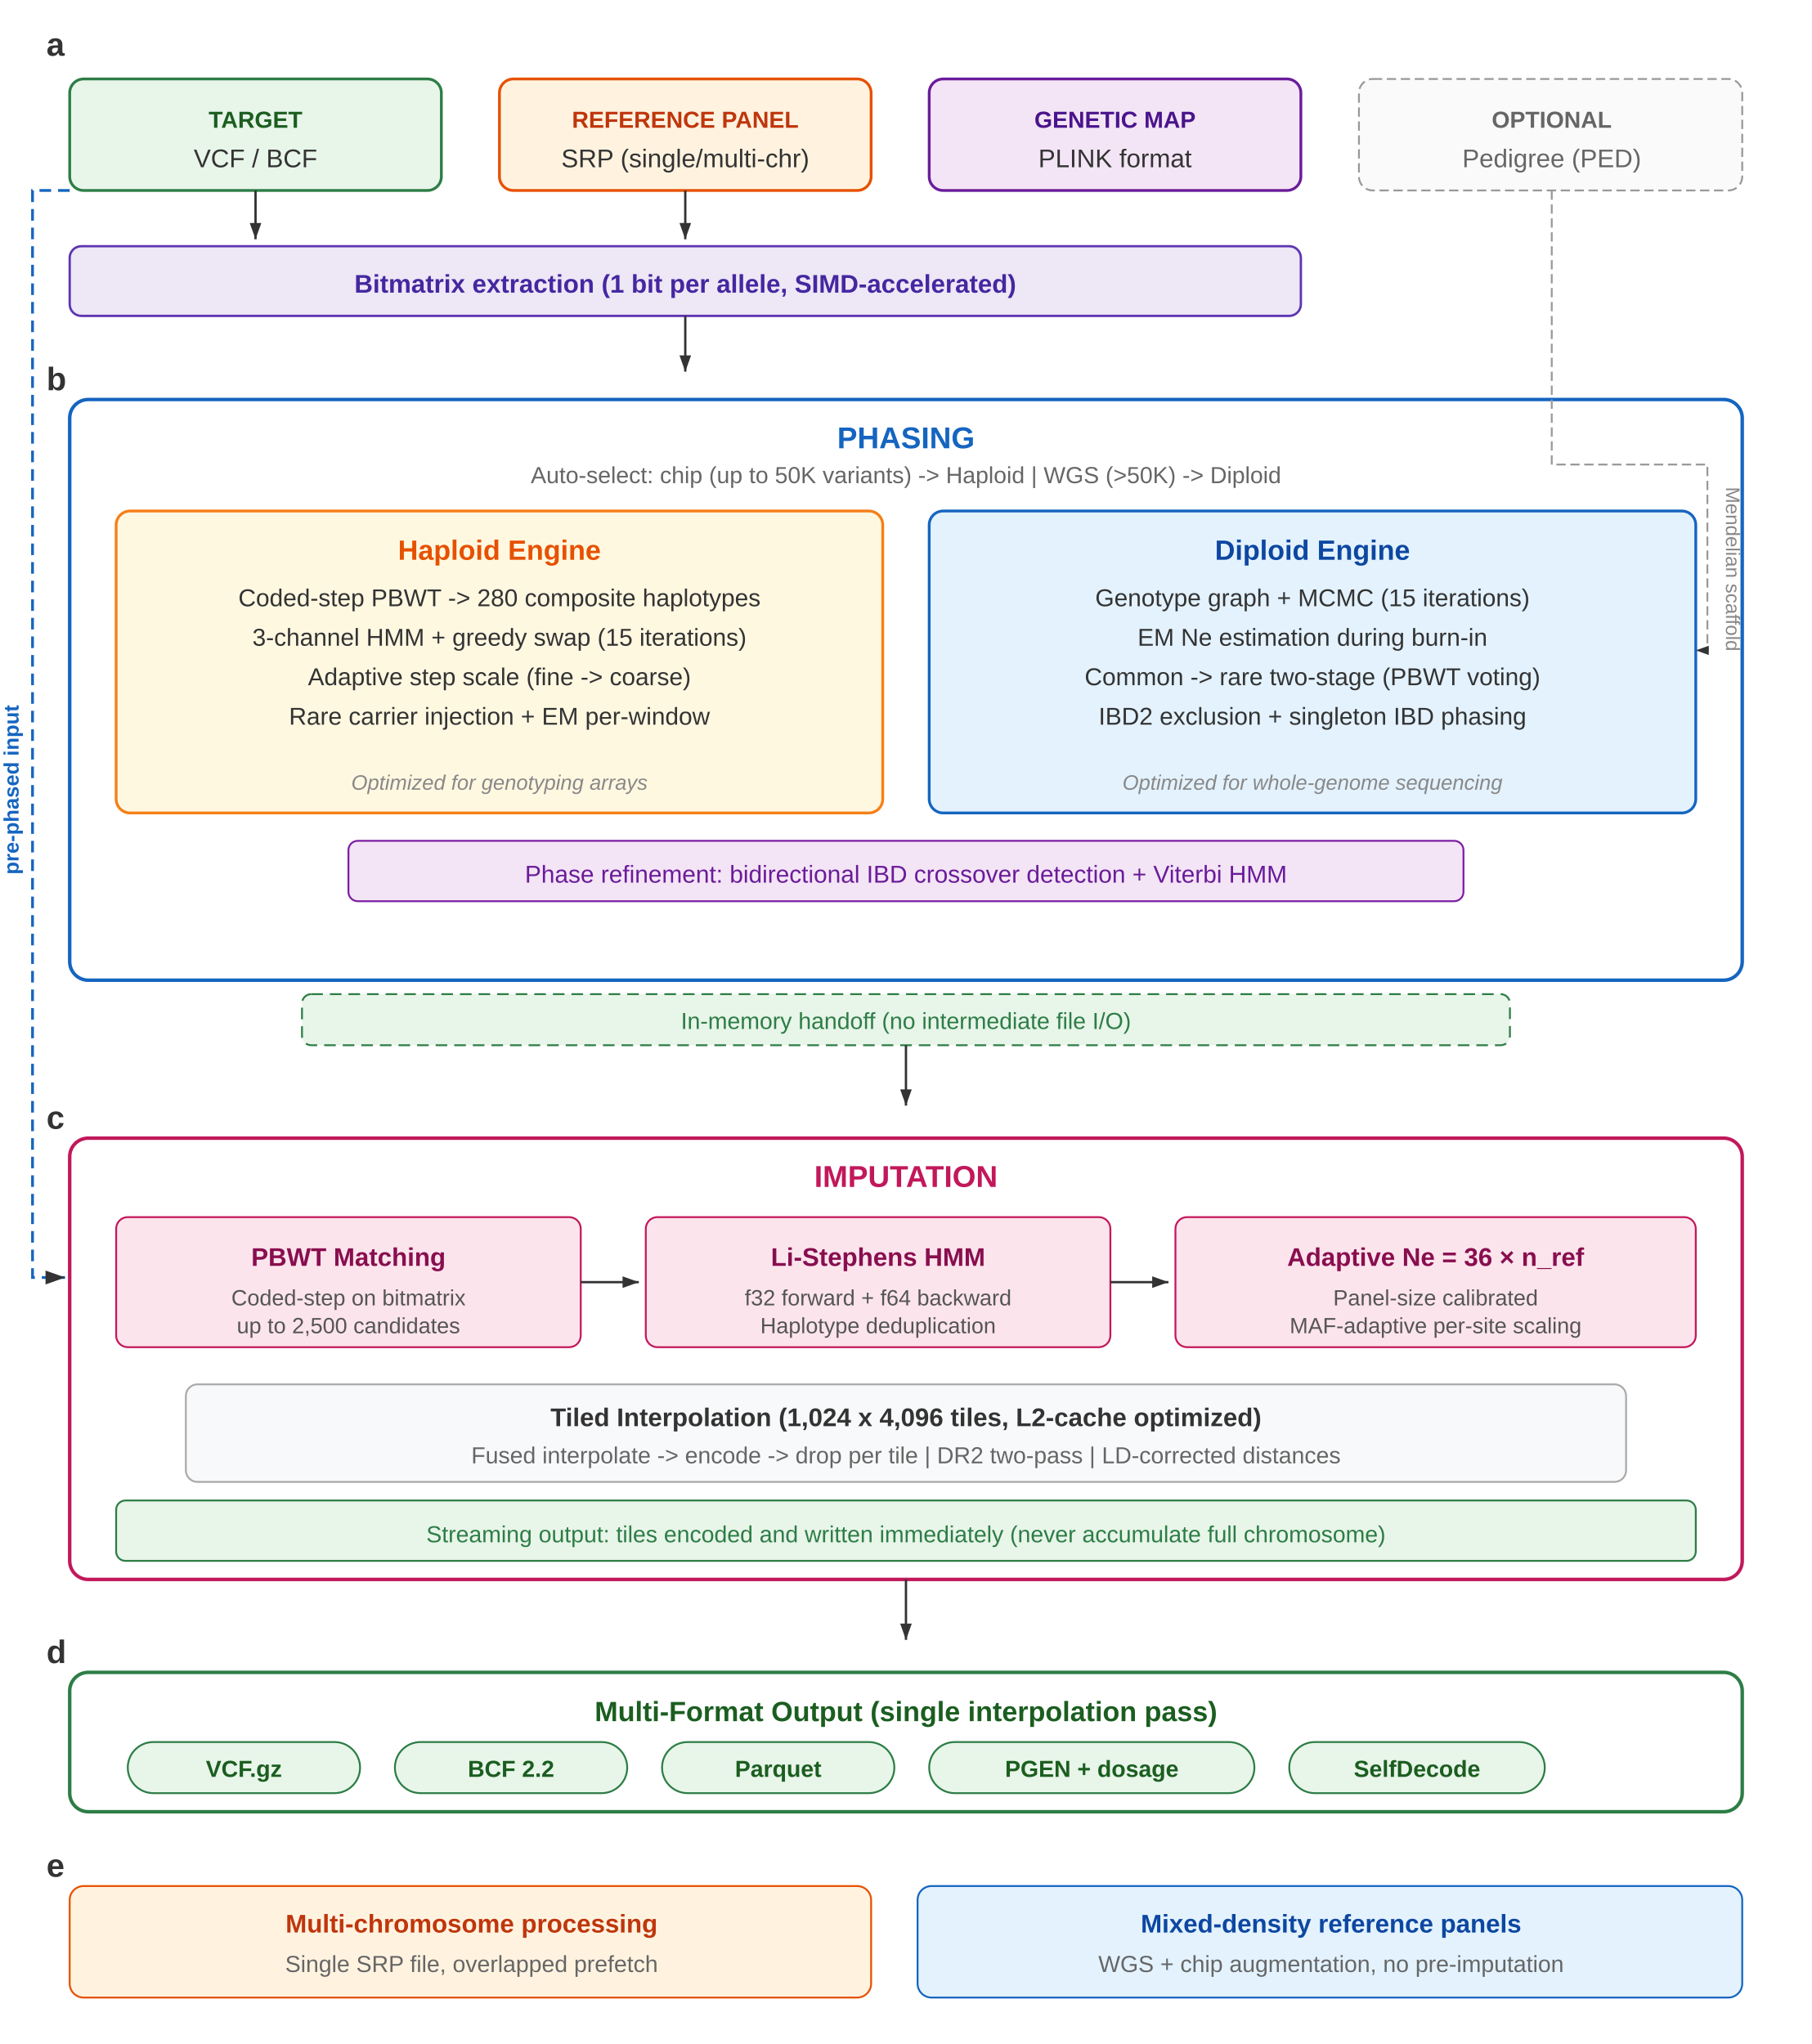
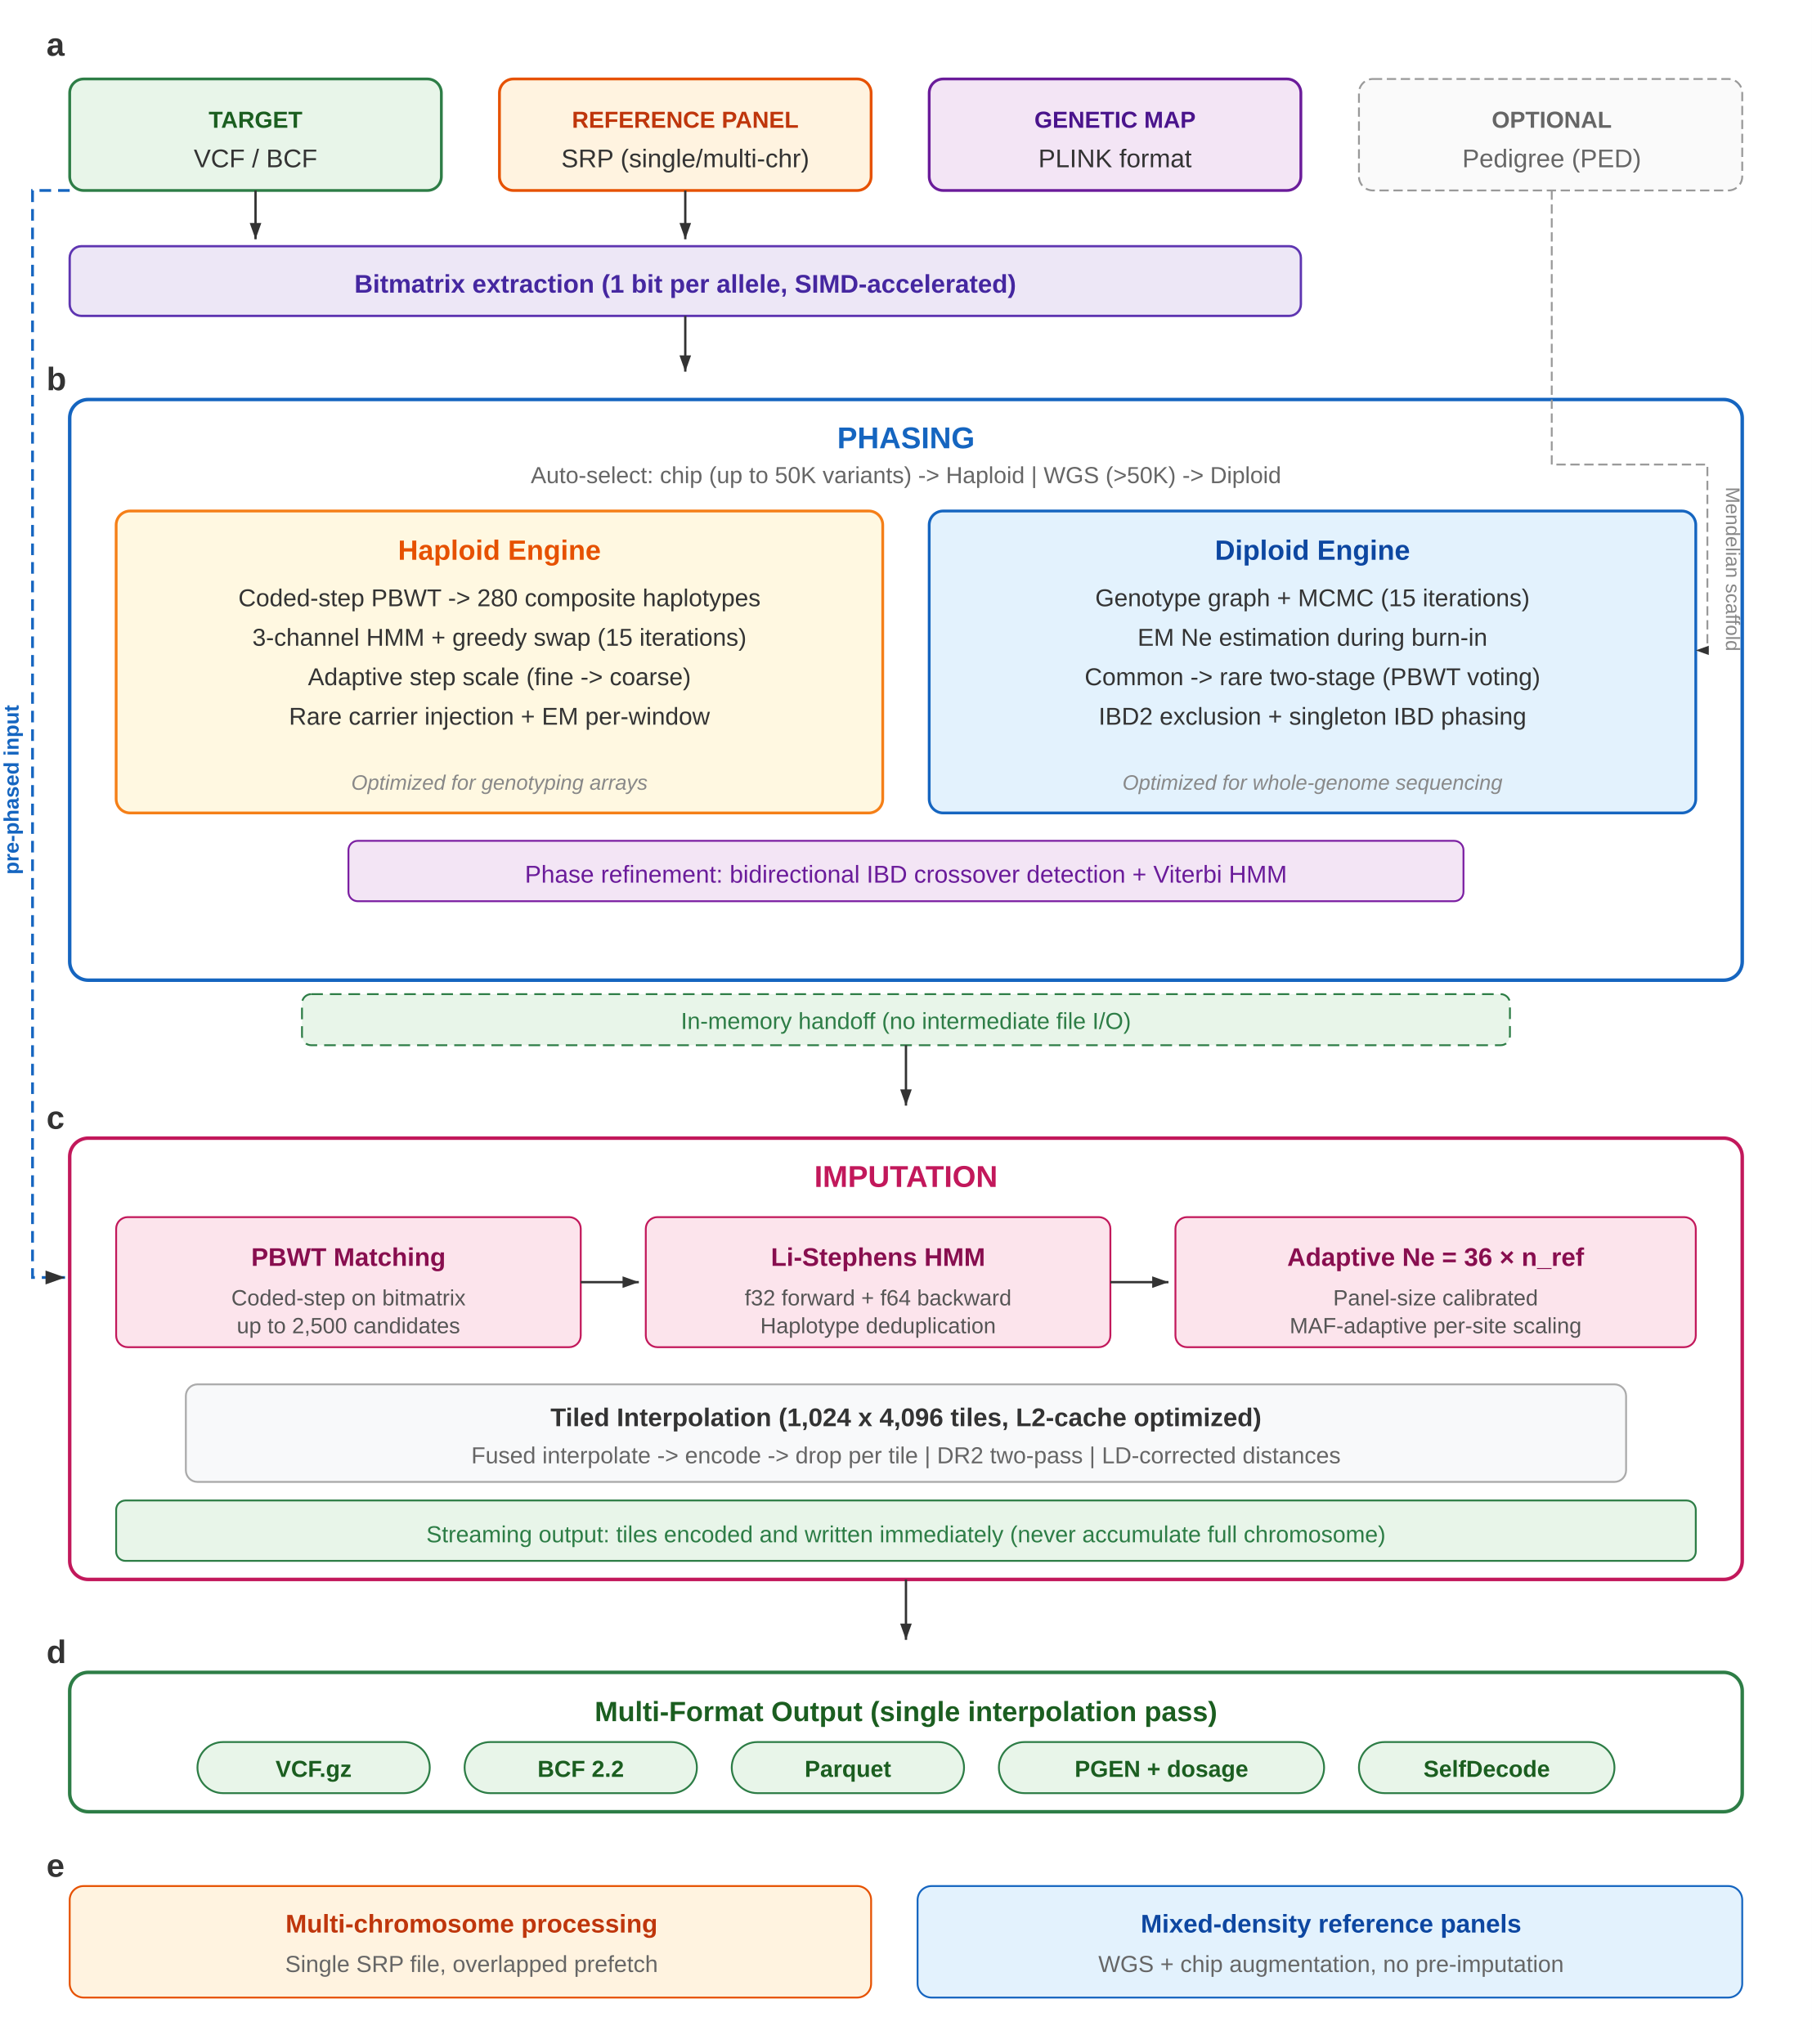
<svg xmlns="http://www.w3.org/2000/svg" viewBox="0 0 780 880" font-family="Arial, Helvetica, sans-serif">
  <defs>
    <marker id="a" markerWidth="7" markerHeight="5" refX="7" refY="2.5" orient="auto">
      <path d="M0,0 L7,2.5 L0,5" fill="#333" />
    </marker>
  </defs>
  <rect width="780" height="880" fill="#fff" />
  <text x="20" y="24" fill="#333" font-size="14" font-weight="700">a</text>
  <rect x="30" y="34" width="160" height="48" rx="6" fill="#e8f5e9" stroke="#2d7d46" stroke-width="1.2" />
  <text x="110" y="55" text-anchor="middle" fill="#1b5e20" font-size="10" font-weight="700">TARGET</text>
  <text x="110" y="72" text-anchor="middle" fill="#333" font-size="11">VCF / BCF</text>
  <rect x="215" y="34" width="160" height="48" rx="6" fill="#fff3e0" stroke="#e65100" stroke-width="1.2" />
  <text x="295" y="55" text-anchor="middle" fill="#bf360c" font-size="10" font-weight="700">REFERENCE PANEL</text>
  <text x="295" y="72" text-anchor="middle" fill="#333" font-size="11">SRP (single/multi-chr)</text>
  <rect x="400" y="34" width="160" height="48" rx="6" fill="#f3e5f5" stroke="#6a1b9a" stroke-width="1.2" />
  <text x="480" y="55" text-anchor="middle" fill="#4a148c" font-size="10" font-weight="700">GENETIC MAP</text>
  <text x="480" y="72" text-anchor="middle" fill="#333" font-size="11">PLINK format</text>
  <rect x="585" y="34" width="165" height="48" rx="6" fill="#fafafa" stroke="#999" stroke-width="0.8" stroke-dasharray="4,2" />
  <text x="668" y="55" text-anchor="middle" fill="#666" font-size="10" font-weight="700">OPTIONAL</text>
  <text x="668" y="72" text-anchor="middle" fill="#666" font-size="11">Pedigree (PED)</text>
  <line x1="110" y1="82" x2="110" y2="103" stroke="#333" stroke-width="1" marker-end="url(#a)" />
  <line x1="295" y1="82" x2="295" y2="103" stroke="#333" stroke-width="1" marker-end="url(#a)" />
  <rect x="30" y="106" width="530" height="30" rx="5" fill="#ede7f6" stroke="#5e35b1" stroke-width="1" />
  <text x="295" y="126" text-anchor="middle" fill="#4527a0" font-size="11" font-weight="600">Bitmatrix extraction (1 bit per allele, SIMD-accelerated)</text>
  <line x1="295" y1="136" x2="295" y2="160" stroke="#333" stroke-width="1" marker-end="url(#a)" />
  <text x="20" y="168" fill="#333" font-size="14" font-weight="700">b</text>
  <rect x="30" y="172" width="720" height="250" rx="8" fill="#fff" stroke="#1565c0" stroke-width="1.5" />
  <text x="390" y="193" text-anchor="middle" fill="#1565c0" font-size="13" font-weight="700">PHASING</text>
  <text x="390" y="208" text-anchor="middle" fill="#666" font-size="10">Auto-select: chip (up to 50K variants) -&gt; Haploid | WGS (&gt;50K) -&gt; Diploid</text>
  <rect x="50" y="220" width="330" height="130" rx="6" fill="#fff8e1" stroke="#f57f17" stroke-width="1.2" />
  <text x="215" y="241" text-anchor="middle" fill="#e65100" font-size="12" font-weight="700">Haploid Engine</text>
  <text x="215" y="261" text-anchor="middle" fill="#333" font-size="10.5">Coded-step PBWT -&gt; 280 composite haplotypes</text>
  <text x="215" y="278" text-anchor="middle" fill="#333" font-size="10.5">3-channel HMM + greedy swap (15 iterations)</text>
  <text x="215" y="295" text-anchor="middle" fill="#333" font-size="10.5">Adaptive step scale (fine -&gt; coarse)</text>
  <text x="215" y="312" text-anchor="middle" fill="#333" font-size="10.5">Rare carrier injection + EM per-window</text>
  <text x="215" y="340" text-anchor="middle" fill="#888" font-size="9" font-style="italic">Optimized for genotyping arrays</text>
  <rect x="400" y="220" width="330" height="130" rx="6" fill="#e3f2fd" stroke="#1565c0" stroke-width="1.2" />
  <text x="565" y="241" text-anchor="middle" fill="#0d47a1" font-size="12" font-weight="700">Diploid Engine</text>
  <text x="565" y="261" text-anchor="middle" fill="#333" font-size="10.5">Genotype graph + MCMC (15 iterations)</text>
  <text x="565" y="278" text-anchor="middle" fill="#333" font-size="10.5">EM Ne estimation during burn-in</text>
  <text x="565" y="295" text-anchor="middle" fill="#333" font-size="10.5">Common -&gt; rare two-stage (PBWT voting)</text>
  <text x="565" y="312" text-anchor="middle" fill="#333" font-size="10.5">IBD2 exclusion + singleton IBD phasing</text>
  <text x="565" y="340" text-anchor="middle" fill="#888" font-size="9" font-style="italic">Optimized for whole-genome sequencing</text>
  <rect x="150" y="362" width="480" height="26" rx="4" fill="#f3e5f5" stroke="#7b1fa2" stroke-width="0.8" />
  <text x="390" y="380" text-anchor="middle" fill="#6a1b9a" font-size="10.5">Phase refinement: bidirectional IBD crossover detection + Viterbi HMM</text>
  <path d="M668 82 L668 200 L735 200 L735 280 L730 280" fill="none" stroke="#999" stroke-width="0.8" stroke-dasharray="4,2" marker-end="url(#a)" />
  <text x="743" y="245" fill="#888" font-size="8.5" transform="rotate(90,743,245)" text-anchor="middle">Mendelian scaffold</text>
  <path d="M30 82 L14 82 L14 550 L28 550" fill="none" stroke="#1565c0" stroke-width="1.2" stroke-dasharray="5,3" marker-end="url(#a)" />
  <text x="8" y="340" fill="#1565c0" font-size="9" font-weight="600" transform="rotate(-90,8,340)" text-anchor="middle">pre-phased input</text>
  <rect x="130" y="428" width="520" height="22" rx="4" fill="#e8f5e9" stroke="#2d7d46" stroke-width="0.8" stroke-dasharray="5,3" />
  <text x="390" y="443" text-anchor="middle" fill="#2d7d46" font-size="10">In-memory handoff (no intermediate file I/O)</text>
  <line x1="390" y1="450" x2="390" y2="476" stroke="#333" stroke-width="1" marker-end="url(#a)" />
  <text x="20" y="486" fill="#333" font-size="14" font-weight="700">c</text>
  <rect x="30" y="490" width="720" height="190" rx="8" fill="#fff" stroke="#c2185b" stroke-width="1.5" />
  <text x="390" y="511" text-anchor="middle" fill="#c2185b" font-size="13" font-weight="700">IMPUTATION</text>
  <rect x="50" y="524" width="200" height="56" rx="5" fill="#fce4ec" stroke="#c2185b" stroke-width="0.8" />
  <text x="150" y="545" text-anchor="middle" fill="#880e4f" font-size="11" font-weight="600">PBWT Matching</text>
  <text x="150" y="562" text-anchor="middle" fill="#555" font-size="9.5">Coded-step on bitmatrix</text>
  <text x="150" y="574" text-anchor="middle" fill="#555" font-size="9.5">up to 2,500 candidates</text>
  <line x1="250" y1="552" x2="275" y2="552" stroke="#333" stroke-width="1" marker-end="url(#a)" />
  <rect x="278" y="524" width="200" height="56" rx="5" fill="#fce4ec" stroke="#c2185b" stroke-width="0.8" />
  <text x="378" y="545" text-anchor="middle" fill="#880e4f" font-size="11" font-weight="600">Li-Stephens HMM</text>
  <text x="378" y="562" text-anchor="middle" fill="#555" font-size="9.5">f32 forward + f64 backward</text>
  <text x="378" y="574" text-anchor="middle" fill="#555" font-size="9.5">Haplotype deduplication</text>
  <line x1="478" y1="552" x2="503" y2="552" stroke="#333" stroke-width="1" marker-end="url(#a)" />
  <rect x="506" y="524" width="224" height="56" rx="5" fill="#fce4ec" stroke="#c2185b" stroke-width="0.8" />
  <text x="618" y="545" text-anchor="middle" fill="#880e4f" font-size="11" font-weight="600">Adaptive Ne = 36 × n_ref</text>
  <text x="618" y="562" text-anchor="middle" fill="#555" font-size="9.5">Panel-size calibrated</text>
  <text x="618" y="574" text-anchor="middle" fill="#555" font-size="9.5">MAF-adaptive per-site scaling</text>
  <rect x="80" y="596" width="620" height="42" rx="5" fill="#f8f9fa" stroke="#aaa" stroke-width="0.8" />
  <text x="390" y="614" text-anchor="middle" fill="#333" font-size="11" font-weight="600">Tiled Interpolation (1,024 x 4,096 tiles, L2-cache optimized)</text>
  <text x="390" y="630" text-anchor="middle" fill="#666" font-size="10">Fused interpolate -&gt; encode -&gt; drop per tile | DR2 two-pass | LD-corrected distances</text>
  <rect x="50" y="646" width="680" height="26" rx="4" fill="#e8f5e9" stroke="#2d7d46" stroke-width="0.8" />
  <text x="390" y="664" text-anchor="middle" fill="#2d7d46" font-size="10">Streaming output: tiles encoded and written immediately (never accumulate full chromosome)</text>
  <line x1="390" y1="680" x2="390" y2="706" stroke="#333" stroke-width="1" marker-end="url(#a)" />
  <text x="20" y="716" fill="#333" font-size="14" font-weight="700">d</text>
  <rect x="30" y="720" width="720" height="60" rx="8" fill="#fff" stroke="#2d7d46" stroke-width="1.5" />
  <text x="390" y="741" text-anchor="middle" fill="#1b5e20" font-size="12" font-weight="700">Multi-Format Output (single interpolation pass)</text>
-   <rect x="55" y="750" width="100" height="22" rx="11" fill="#e8f5e9" stroke="#2d7d46" stroke-width="0.8" />
-   <text x="105" y="765" text-anchor="middle" fill="#1b5e20" font-size="10" font-weight="600">VCF.gz</text>
-   <rect x="170" y="750" width="100" height="22" rx="11" fill="#e8f5e9" stroke="#2d7d46" stroke-width="0.8" />
-   <text x="220" y="765" text-anchor="middle" fill="#1b5e20" font-size="10" font-weight="600">BCF 2.2</text>
-   <rect x="285" y="750" width="100" height="22" rx="11" fill="#e8f5e9" stroke="#2d7d46" stroke-width="0.8" />
-   <text x="335" y="765" text-anchor="middle" fill="#1b5e20" font-size="10" font-weight="600">Parquet</text>
-   <rect x="400" y="750" width="140" height="22" rx="11" fill="#e8f5e9" stroke="#2d7d46" stroke-width="0.8" />
-   <text x="470" y="765" text-anchor="middle" fill="#1b5e20" font-size="10" font-weight="600">PGEN + dosage</text>
-   <rect x="555" y="750" width="110" height="22" rx="11" fill="#e8f5e9" stroke="#2d7d46" stroke-width="0.8" />
-   <text x="610" y="765" text-anchor="middle" fill="#1b5e20" font-size="10" font-weight="600">SelfDecode</text>
+   <rect x="85" y="750" width="100" height="22" rx="11" fill="#e8f5e9" stroke="#2d7d46" stroke-width="0.8" />
+   <text x="135" y="765" text-anchor="middle" fill="#1b5e20" font-size="10" font-weight="600">VCF.gz</text>
+   <rect x="200" y="750" width="100" height="22" rx="11" fill="#e8f5e9" stroke="#2d7d46" stroke-width="0.8" />
+   <text x="250" y="765" text-anchor="middle" fill="#1b5e20" font-size="10" font-weight="600">BCF 2.2</text>
+   <rect x="315" y="750" width="100" height="22" rx="11" fill="#e8f5e9" stroke="#2d7d46" stroke-width="0.8" />
+   <text x="365" y="765" text-anchor="middle" fill="#1b5e20" font-size="10" font-weight="600">Parquet</text>
+   <rect x="430" y="750" width="140" height="22" rx="11" fill="#e8f5e9" stroke="#2d7d46" stroke-width="0.8" />
+   <text x="500" y="765" text-anchor="middle" fill="#1b5e20" font-size="10" font-weight="600">PGEN + dosage</text>
+   <rect x="585" y="750" width="110" height="22" rx="11" fill="#e8f5e9" stroke="#2d7d46" stroke-width="0.8" />
+   <text x="640" y="765" text-anchor="middle" fill="#1b5e20" font-size="10" font-weight="600">SelfDecode</text>
  <text x="20" y="808" fill="#333" font-size="14" font-weight="700">e</text>
  <rect x="30" y="812" width="345" height="48" rx="6" fill="#fff3e0" stroke="#e65100" stroke-width="0.8" />
  <text x="203" y="832" text-anchor="middle" fill="#bf360c" font-size="11" font-weight="600">Multi-chromosome processing</text>
  <text x="203" y="849" text-anchor="middle" fill="#666" font-size="10">Single SRP file, overlapped prefetch</text>
  <rect x="395" y="812" width="355" height="48" rx="6" fill="#e3f2fd" stroke="#1565c0" stroke-width="0.8" />
  <text x="573" y="832" text-anchor="middle" fill="#0d47a1" font-size="11" font-weight="600">Mixed-density reference panels</text>
  <text x="573" y="849" text-anchor="middle" fill="#666" font-size="10">WGS + chip augmentation, no pre-imputation</text>
</svg>
